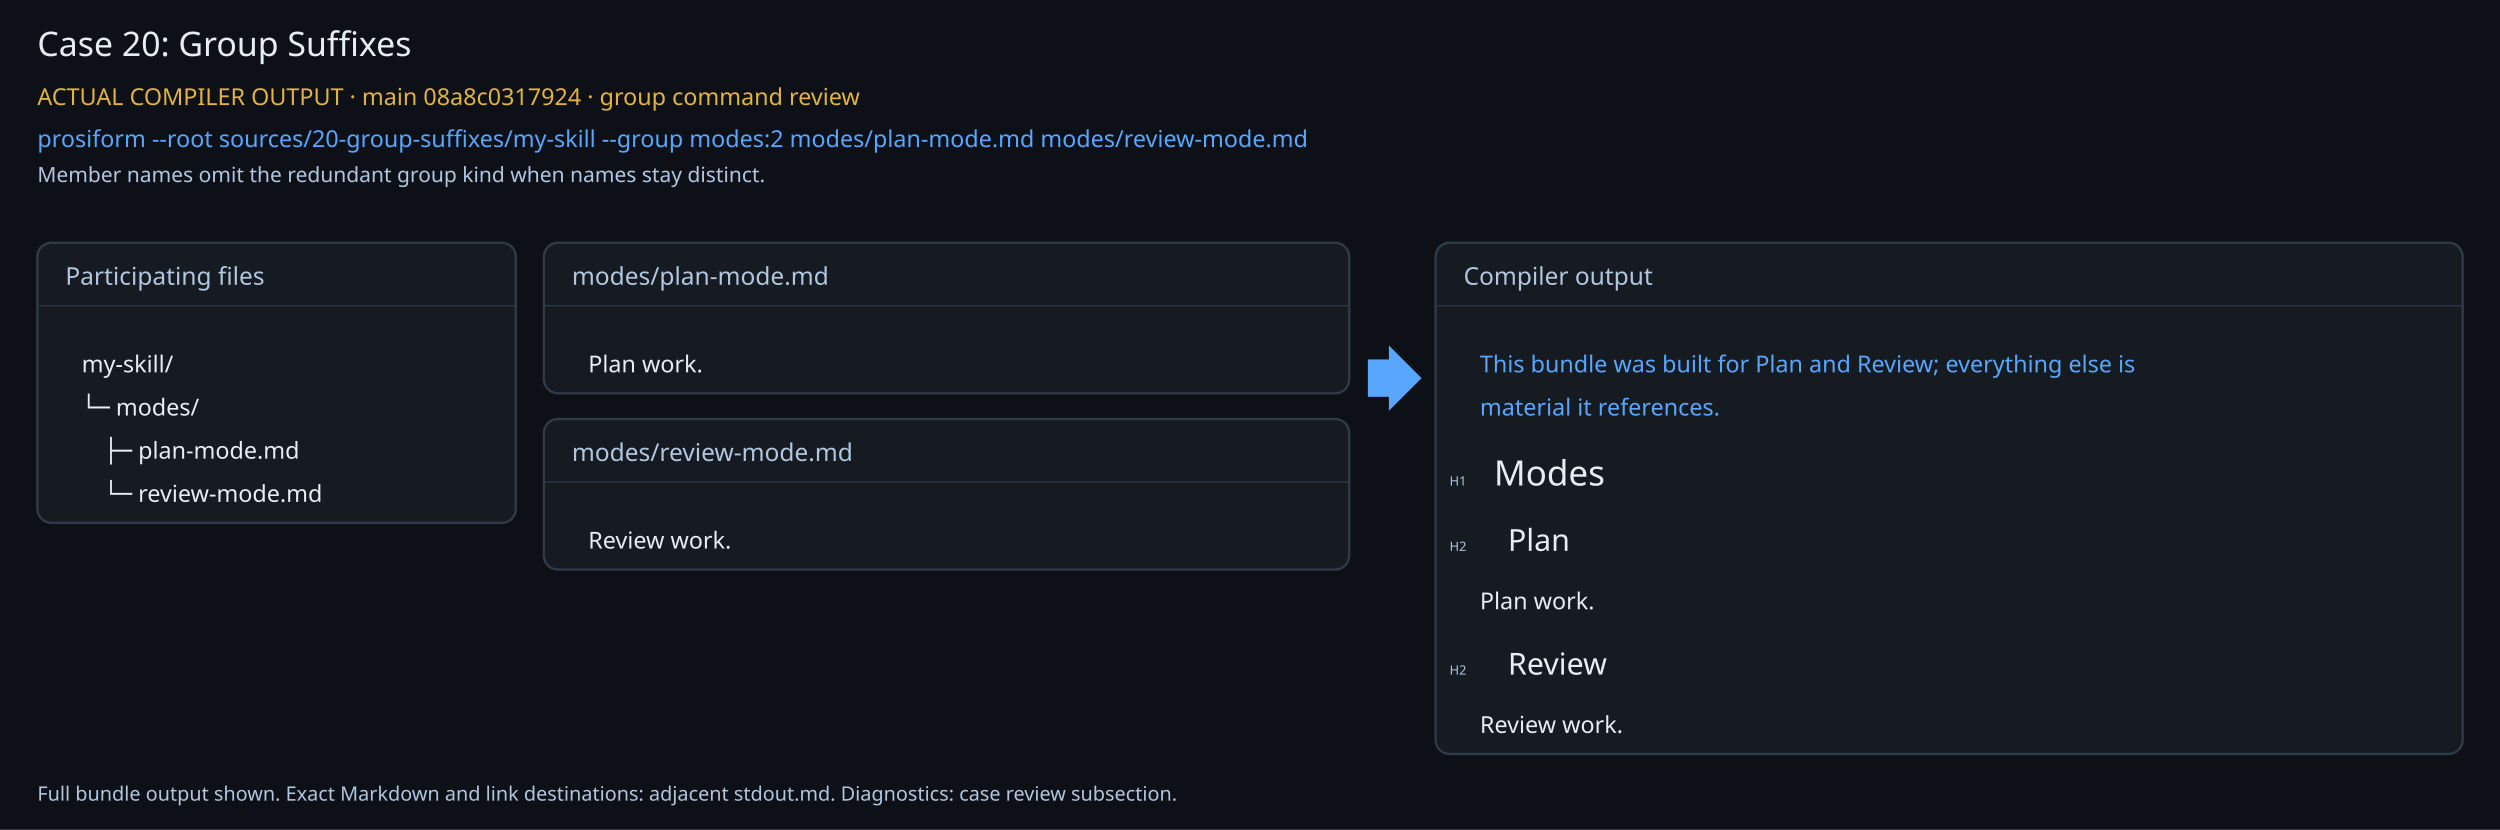
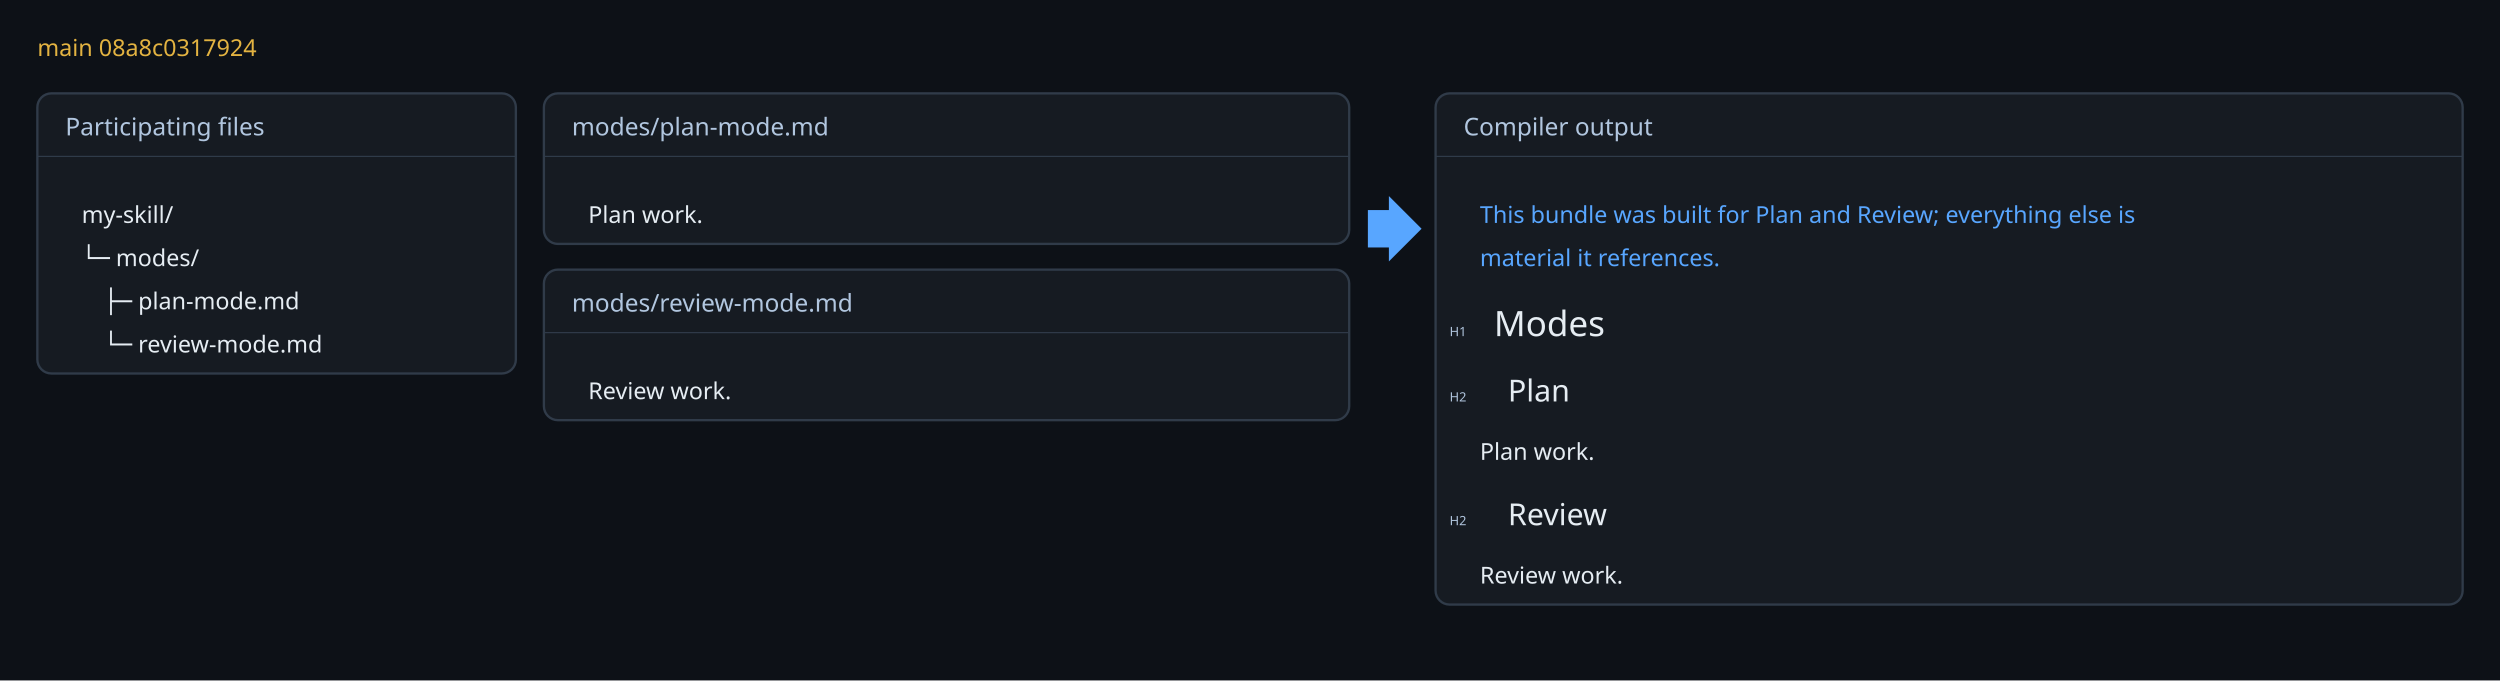
- <svg xmlns="http://www.w3.org/2000/svg" width="2142" height="711" viewBox="0 0 2142 711" role="img" aria-labelledby="title desc">
-   <rect width="2142" height="711" fill="#0d1117" />
+ <svg xmlns="http://www.w3.org/2000/svg" width="2142" height="583" viewBox="0 0 2142 583" role="img" aria-labelledby="title desc">
+   <rect width="2142" height="583" fill="#0d1117" />
  <g font-family="IBM Plex Mono" xml:space="preserve">
-     <text x="32" y="48" font-size="29" fill="#e6edf3" font-weight="400">Case 20: Group Suffixes</text>
-     <text x="32" y="90" font-size="20" fill="#e3b341" font-weight="400">ACTUAL COMPILER OUTPUT · main 08a8c0317924 · group command review</text>
-     <text x="32" y="126" font-size="20" fill="#58a6ff" font-weight="400">prosiform --root sources/20-group-suffixes/my-skill --group modes:2 modes/plan-mode.md modes/review-mode.md</text>
-     <text x="32" y="156" font-size="18" fill="#b1c6df" font-weight="400">Member names omit the redundant group kind when names stay distinct.</text>
-     <rect x="32" y="208" width="410" height="240" rx="12" fill="#161b22" stroke="#303b49" stroke-width="2" />
-     <text x="56" y="244" font-size="21" fill="#b1c6df" font-weight="400">Participating files</text>
-     <path d="M32 262 H442" stroke="#303b49" />
-     <text x="70" y="319" font-size="20" fill="#e6edf3" font-weight="400">my-skill/</text>
-     <text x="70" y="356" font-size="20" fill="#e6edf3" font-weight="400">└─ modes/</text>
-     <text x="70" y="393" font-size="20" fill="#e6edf3" font-weight="400">   ├─ plan-mode.md</text>
-     <text x="70" y="430" font-size="20" fill="#e6edf3" font-weight="400">   └─ review-mode.md</text>
-     <rect x="466" y="208" width="690" height="129" rx="12" fill="#161b22" stroke="#303b49" stroke-width="2" />
-     <text x="490" y="244" font-size="21" fill="#b1c6df" font-weight="400">modes/plan-mode.md</text>
-     <path d="M466 262 H1156" stroke="#303b49" />
-     <text x="504" y="319" font-size="20" fill="#e6edf3" font-weight="400">Plan work.</text>
-     <rect x="466" y="359" width="690" height="129" rx="12" fill="#161b22" stroke="#303b49" stroke-width="2" />
-     <text x="490" y="395" font-size="21" fill="#b1c6df" font-weight="400">modes/review-mode.md</text>
-     <path d="M466 413 H1156" stroke="#303b49" />
-     <text x="504" y="470" font-size="20" fill="#e6edf3" font-weight="400">Review work.</text>
-     <rect x="1230" y="208" width="880" height="438" rx="12" fill="#161b22" stroke="#303b49" stroke-width="2" />
-     <text x="1254" y="244" font-size="21" fill="#b1c6df" font-weight="400">Compiler output</text>
-     <path d="M1230 262 H2110" stroke="#303b49" />
-     <text x="1268" y="319" font-size="20" fill="#58a6ff" font-weight="400">This bundle was built for Plan and Review; everything else is</text>
-     <text x="1268" y="356" font-size="20" fill="#58a6ff" font-weight="400">material it references.</text>
-     <text x="1242" y="416" font-size="11" fill="#b1c6df" font-weight="400">H1</text>
-     <text x="1280" y="416" font-size="30" fill="#e6edf3" font-weight="500">Modes</text>
-     <text x="1242" y="472" font-size="11" fill="#b1c6df" font-weight="400">H2</text>
-     <text x="1292" y="472" font-size="26" fill="#e6edf3" font-weight="500">Plan</text>
-     <text x="1268" y="522" font-size="20" fill="#e6edf3" font-weight="400">Plan work.</text>
-     <text x="1242" y="578" font-size="11" fill="#b1c6df" font-weight="400">H2</text>
-     <text x="1292" y="578" font-size="26" fill="#e6edf3" font-weight="500">Review</text>
-     <text x="1268" y="628" font-size="20" fill="#e6edf3" font-weight="400">Review work.</text>
-     <path d="M1172 308 H1190 V296 L1218 324 L1190 352 V340 H1172Z" fill="#58a6ff" />
-     <text x="32" y="686" font-size="17" fill="#b1c6df" font-weight="400">Full bundle output shown. Exact Markdown and link destinations: adjacent stdout.md. Diagnostics: case review subsection.</text>
+     <text x="32" y="48" font-size="20" fill="#e3b341" font-weight="400">main 08a8c0317924</text>
+     <rect x="32" y="80" width="410" height="240" rx="12" fill="#161b22" stroke="#303b49" stroke-width="2" />
+     <text x="56" y="116" font-size="21" fill="#b1c6df" font-weight="400">Participating files</text>
+     <path d="M32 134 H442" stroke="#303b49" />
+     <text x="70" y="191" font-size="20" fill="#e6edf3" font-weight="400">my-skill/</text>
+     <text x="70" y="228" font-size="20" fill="#e6edf3" font-weight="400">└─ modes/</text>
+     <text x="70" y="265" font-size="20" fill="#e6edf3" font-weight="400">   ├─ plan-mode.md</text>
+     <text x="70" y="302" font-size="20" fill="#e6edf3" font-weight="400">   └─ review-mode.md</text>
+     <rect x="466" y="80" width="690" height="129" rx="12" fill="#161b22" stroke="#303b49" stroke-width="2" />
+     <text x="490" y="116" font-size="21" fill="#b1c6df" font-weight="400">modes/plan-mode.md</text>
+     <path d="M466 134 H1156" stroke="#303b49" />
+     <text x="504" y="191" font-size="20" fill="#e6edf3" font-weight="400">Plan work.</text>
+     <rect x="466" y="231" width="690" height="129" rx="12" fill="#161b22" stroke="#303b49" stroke-width="2" />
+     <text x="490" y="267" font-size="21" fill="#b1c6df" font-weight="400">modes/review-mode.md</text>
+     <path d="M466 285 H1156" stroke="#303b49" />
+     <text x="504" y="342" font-size="20" fill="#e6edf3" font-weight="400">Review work.</text>
+     <rect x="1230" y="80" width="880" height="438" rx="12" fill="#161b22" stroke="#303b49" stroke-width="2" />
+     <text x="1254" y="116" font-size="21" fill="#b1c6df" font-weight="400">Compiler output</text>
+     <path d="M1230 134 H2110" stroke="#303b49" />
+     <text x="1268" y="191" font-size="20" fill="#58a6ff" font-weight="400">This bundle was built for Plan and Review; everything else is</text>
+     <text x="1268" y="228" font-size="20" fill="#58a6ff" font-weight="400">material it references.</text>
+     <text x="1242" y="288" font-size="11" fill="#b1c6df" font-weight="400">H1</text>
+     <text x="1280" y="288" font-size="30" fill="#e6edf3" font-weight="500">Modes</text>
+     <text x="1242" y="344" font-size="11" fill="#b1c6df" font-weight="400">H2</text>
+     <text x="1292" y="344" font-size="26" fill="#e6edf3" font-weight="500">Plan</text>
+     <text x="1268" y="394" font-size="20" fill="#e6edf3" font-weight="400">Plan work.</text>
+     <text x="1242" y="450" font-size="11" fill="#b1c6df" font-weight="400">H2</text>
+     <text x="1292" y="450" font-size="26" fill="#e6edf3" font-weight="500">Review</text>
+     <text x="1268" y="500" font-size="20" fill="#e6edf3" font-weight="400">Review work.</text>
+     <path d="M1172 180 H1190 V168 L1218 196 L1190 224 V212 H1172Z" fill="#58a6ff" />
  </g>
</svg>
